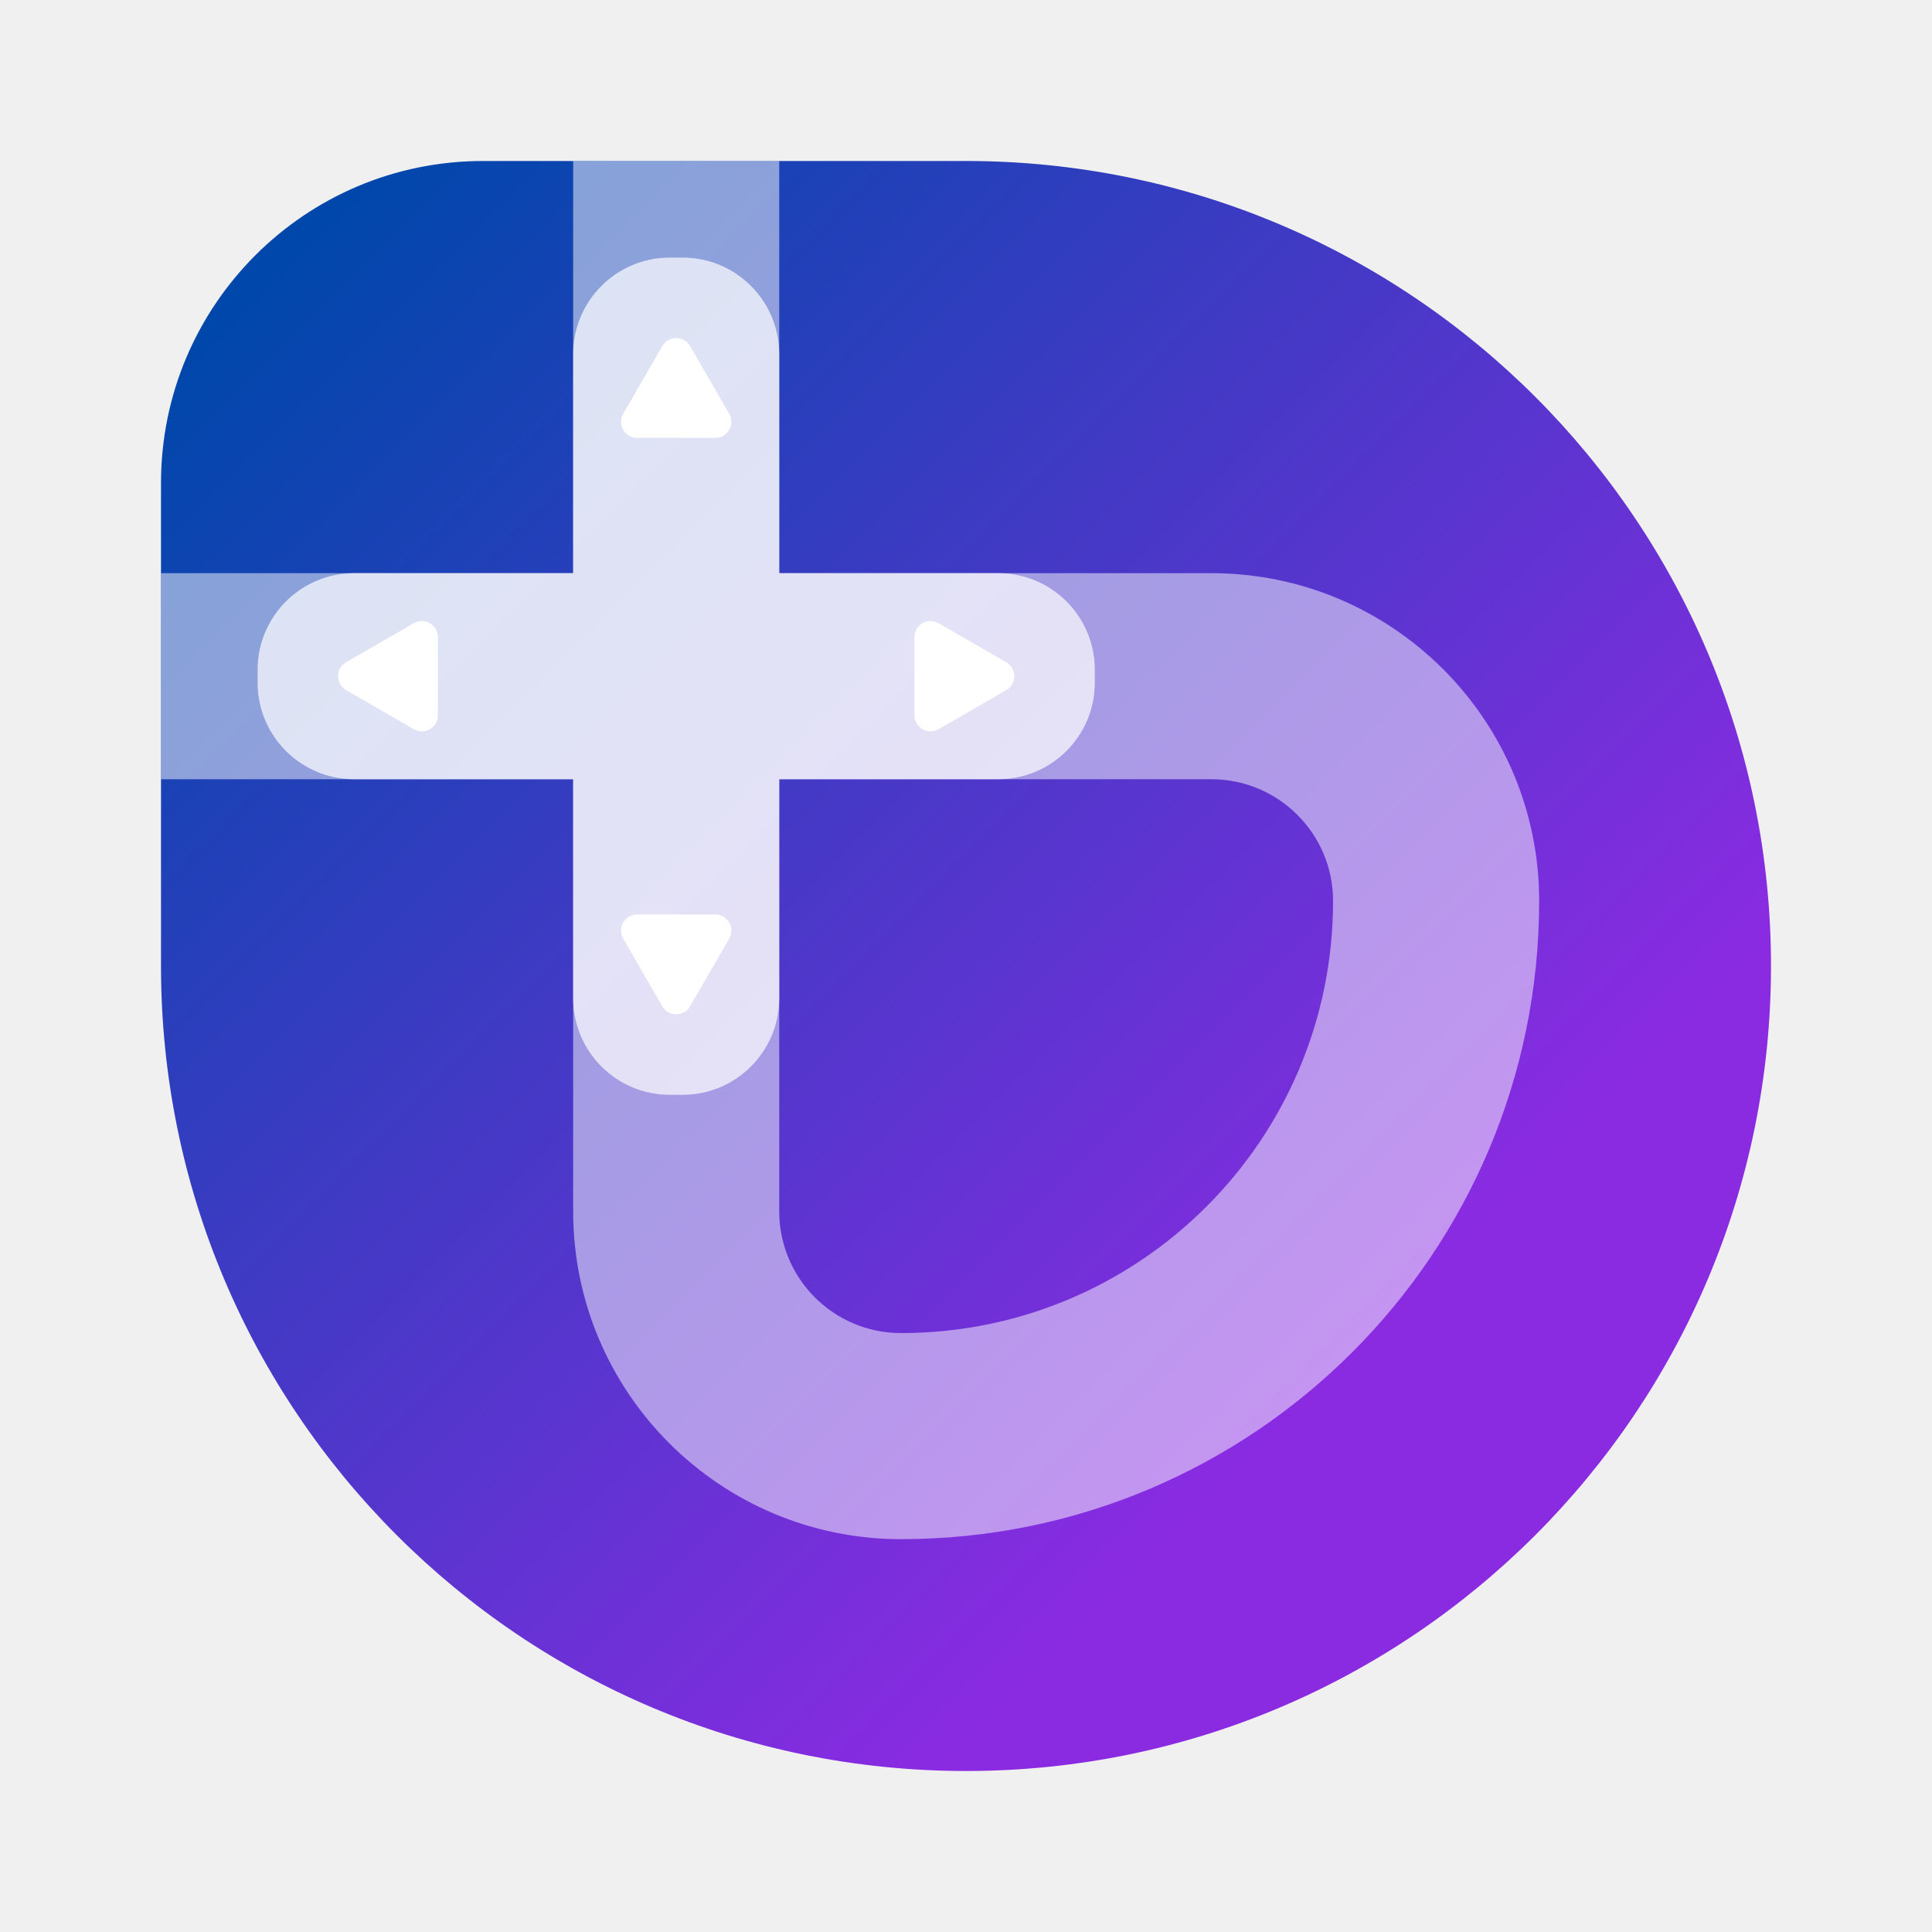
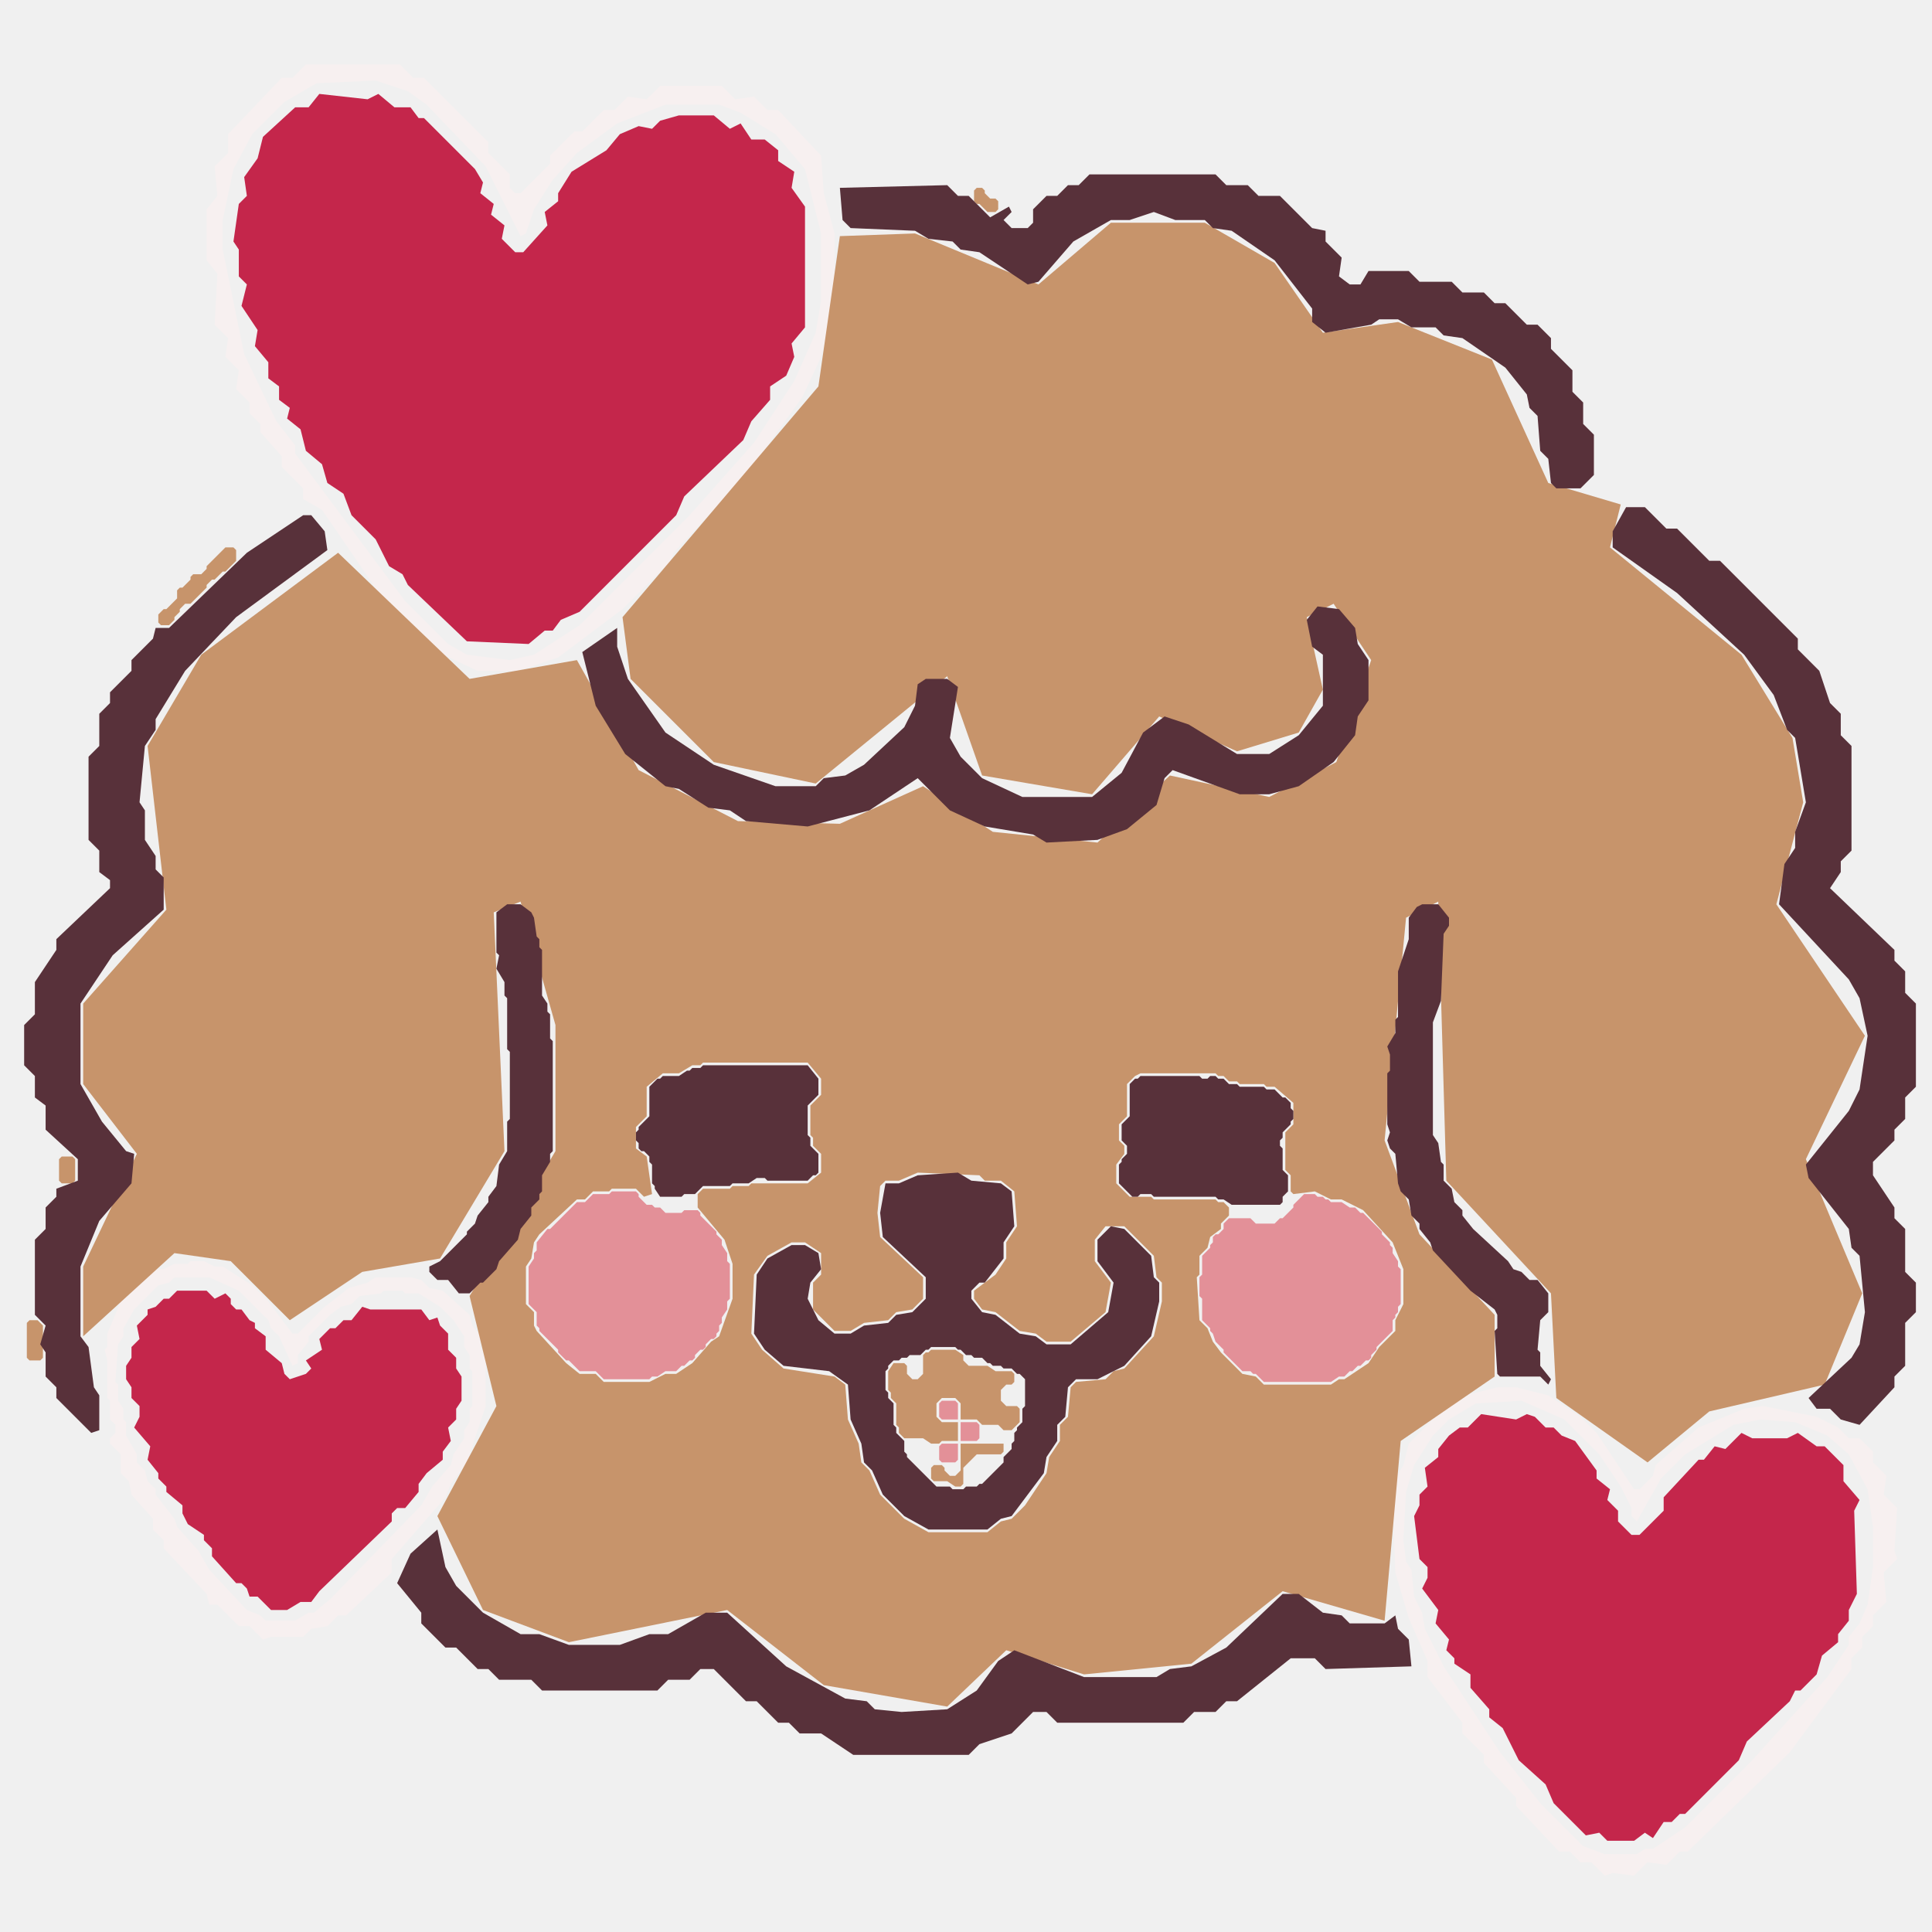
- <svg xmlns="http://www.w3.org/2000/svg" width="600" height="600" viewBox="0 0 600 600" fill="none" version="1.1" id="svg8">
-   <path d="M 50,150 C 50,94.772 94.772,50 150,50 h 150 c 138.071,0 250,111.929 250,250 v 0 c 0,138.071 -111.929,250 -250,250 v 0 C 161.929,550 50,438.071 50,300 Z" fill="url(#paint0_linear_1016_105)" id="path1" style="fill:url(#paint0_linear_1016_105)" />
-   <path fill-rule="evenodd" clip-rule="evenodd" d="m 178,50 h 64 V 178 H 376.185 C 432.416,178 478,223.584 478,279.815 478,389.269 389.27,478 279.815,478 223.584,478 178,432.416 178,376.185 V 242 H 50 v -64 h 128 z m 64,192 V 376.185 C 242,397.07 258.93,414 279.815,414 353.923,414 414,353.923 414,279.815 414,258.93 397.07,242 376.185,242 Z" fill="#ffffff" fill-opacity="0.5" id="path2" />
-   <path d="M 242,110 C 242,93.431 228.569,80 212,80 h -4 c -16.569,0 -30,13.431 -30,30 v 68 h -68 c -16.569,0 -30,13.431 -30,30 v 4 c 0,16.569 13.431,30 30,30 h 68 v 68 c 0,16.569 13.431,30 30,30 h 4 c 16.569,0 30,-13.431 30,-30 v -68 h 68 c 16.569,0 30,-13.431 30,-30 v -4 c 0,-16.569 -13.431,-30 -30,-30 h -68 z" fill="#ffffff" fill-opacity="0.7" id="path3" />
-   <path d="m 312.5,205.67 c 3.333,1.924 3.333,6.736 0,8.66 l -21,12.124 c -3.333,1.925 -7.5,-0.481 -7.5,-4.33 v -24.248 c 0,-3.849 4.167,-6.255 7.5,-4.33 z" fill="#ffffff" id="path4" />
-   <path d="m 214.33,312.5 c -1.924,3.333 -6.736,3.333 -8.66,0 l -12.124,-21 c -1.925,-3.333 0.481,-7.5 4.33,-7.5 h 24.248 c 3.849,0 6.255,4.167 4.33,7.5 z" fill="#ffffff" id="path5" />
-   <path d="m 205.67,107.5 c 1.924,-3.333 6.736,-3.333 8.66,0 l 12.124,21 c 1.925,3.333 -0.481,7.5 -4.33,7.5 h -24.248 c -3.849,0 -6.255,-4.167 -4.33,-7.5 z" fill="#ffffff" id="path6" />
-   <path d="m 107.5,214.33 c -3.333,-1.924 -3.333,-6.736 0,-8.66 l 21,-12.124 c 3.333,-1.925 7.5,0.481 7.5,4.33 v 24.248 c 0,3.849 -4.167,6.255 -7.5,4.33 z" fill="#ffffff" id="path7" />
-   <defs id="defs8">
-     <linearGradient id="paint0_linear_1016_105" x1="50" y1="50" x2="550" y2="550" gradientUnits="userSpaceOnUse">
-       <stop offset="0.068" stop-color="#0047AB" id="stop7" />
-       <stop offset="0.741" stop-color="#8A2BE2" id="stop8" />
-     </linearGradient>
-   </defs>
+ <svg xmlns="http://www.w3.org/2000/svg" width="600" height="600" viewBox="0 0 180 180">
+   <path d="M 135.5 130.25 L 131.25 134.5 L 130.75 136.5 L 130 137.75 L 129.75 139.75 L 130 146.5 L 131.25 150.75 L 133 154.75 L 133 156.25 L 136.25 160.5 L 136.25 161.5 L 138.25 163.5 L 138.25 164.25 L 141.25 167.5 L 141.25 168.25 L 145.25 172.5 L 146.25 172.5 L 147.25 173.5 L 148.25 173.5 L 149.5 174.75 L 150.25 174.5 L 152.25 174.75 L 153.5 173.5 L 155.25 173.75 L 156.5 172.5 L 157.25 172.5 L 166.75 163.25 L 172.5 155.5 L 172.5 154.5 L 173.5 153.5 L 173.5 152.5 L 174.5 151.5 L 174.5 150.5 L 175.75 149.25 L 175.5 146.5 L 176.75 145.25 L 176.5 144.5 L 176.75 140.5 L 175.5 139.25 L 175.75 137.5 L 174.5 136.25 L 174.5 135.25 L 173.25 134 L 172.25 134 L 171.25 133 L 169.25 132 L 164.25 131 L 162.5 131.25 L 158.25 133 L 154.25 136.5 L 154 137.5 L 152.75 138.75 L 152.25 138.75 L 148.75 133.5 L 147.25 132 L 144.25 130 L 141.25 129.25 L 139.5 129.25 Z M 137.5 130.75 L 141.75 130.5 L 145.75 132.25 L 149 135.5 L 151 138.5 L 152 140.5 L 152 141.25 L 152.5 141.75 L 154.75 137.75 L 157 135.5 L 161.5 132.75 L 164 132.25 L 167.25 132.5 L 170.25 133.75 L 172.25 135.5 L 174 138.75 L 174.5 142.25 L 174.5 146 L 174 149.5 L 173.25 151.25 L 172.25 152.5 L 172.25 153.25 L 170.25 156.25 L 163.25 164 L 157 170.25 L 154 172.25 L 153.25 172.25 L 152.5 172.75 L 149.5 172.75 L 147.5 172 L 143.5 168 L 139.75 163.25 L 134.5 155.25 L 132.75 151.75 L 132.5 150.25 L 131.75 148.75 L 131.5 146.25 L 131 145.5 L 130.75 143.5 L 131 139 L 131.75 136.5 L 133.5 133.75 L 135 132.25 Z M 14.5 118.25 L 11.25 121.25 L 10 124.25 L 10 125.5 L 9.75 125.75 L 10 126.75 L 10 130.25 L 10.25 130.5 L 10.25 132.25 L 10.75 132.75 L 10.75 133.5 L 10.25 134 L 10.25 134.5 L 11.25 135.5 L 11.25 137.25 L 12 138 L 12.25 139.25 L 14.25 141.5 L 14.25 142.5 L 15.25 143.5 L 15.25 144.25 L 19.25 148.5 L 19.5 149.5 L 20.25 149.5 L 22.25 151.5 L 23.25 151.5 L 24.5 152.75 L 25.25 152.5 L 28.25 152.5 L 29 151.75 L 30.5 151.5 L 31.5 150.5 L 32.25 150.5 L 36.5 146.5 L 36.5 145.25 L 41.5 139.5 L 42 138.25 L 43.5 136.25 L 45.25 131 L 45.25 126.25 L 44.75 125.5 L 44.75 124.5 L 44 123.5 L 43.75 122.5 L 41.25 120.25 L 40 120 L 39.25 119.25 L 38.25 119 L 35 119 L 34.25 119.5 L 32.5 120 L 30.25 121.75 L 27.75 124.25 L 27.25 124.25 L 25 121.25 L 23.5 119.75 L 20.75 118 L 20 118 L 19 117.5 L 17.75 117.5 L 17.5 117.75 L 16.25 117.75 L 15.25 118.25 Z M 16.25 119 L 19.5 119 L 22.25 120.25 L 25 123 L 25.25 123.75 L 26 124.5 L 27.25 127.25 L 27.75 127 L 27.75 126.25 L 28.75 125 L 28.75 124.5 L 30.75 122.5 L 31.75 121.75 L 32.75 121.5 L 33.5 120.75 L 35.5 120.5 L 35.75 120.25 L 37.5 120.25 L 37.75 120.5 L 39 120.5 L 41 121.75 L 42.25 123 L 43.25 124.5 L 43.25 125.5 L 43.75 126.25 L 43.75 127.5 L 44 127.75 L 44 131 L 43.75 131.25 L 43.75 132.5 L 43.25 133.25 L 43.25 134 L 42.25 135.5 L 42 136.5 L 40.25 138.5 L 39.25 140.25 L 30.75 149 L 29.25 150.25 L 28.75 150.25 L 27.5 151 L 24.75 151 L 24.25 150.5 L 23 150 L 19.5 146.25 L 18.5 144.5 L 16.5 142.25 L 16.25 141.5 L 14.5 139.25 L 14.5 138.75 L 13.75 138 L 13.5 137 L 12.75 136.25 L 12.75 135.5 L 11.75 133.75 L 11.75 132.5 L 11.5 132.25 L 11.5 131.25 L 11 130.5 L 11 129 L 10.75 128.75 L 11 125.25 L 11.5 124.5 L 11.5 123.75 L 12.5 122 L 14.75 119.75 L 15.75 119.5 Z M 28.5 6 L 27.25 7.25 L 26.25 7.25 L 21.25 12.5 L 21.25 14.25 L 20 15.5 L 20.25 18.25 L 19.25 19.5 L 19.25 24.25 L 20.25 25.5 L 20 30.25 L 21.25 31.5 L 21 33.25 L 22.25 34.5 L 22 36.25 L 23.25 37.5 L 23.25 38.5 L 24.25 39.5 L 24.25 40.25 L 26.25 42.5 L 26.25 43.5 L 28.25 45.5 L 28.25 46.5 L 30 47.5 L 36 56.25 L 40.25 60.5 L 44.5 62.5 L 48.25 62.5 L 52 61.25 L 58 56.75 L 62.5 52.25 L 62.75 51.5 L 69.5 44.25 L 74.75 37 L 76.5 33.25 L 77.75 28.75 L 77.75 21.75 L 76.75 18 L 76.5 14.5 L 72.5 10.25 L 71.5 10.25 L 70.25 9 L 68.5 9.25 L 67.25 8 L 61.5 8 L 60.25 9.25 L 58.5 9 L 57.25 10.25 L 56.25 10.25 L 54.25 12.25 L 53.5 12.25 L 51.25 14.5 L 51.25 15.25 L 48.5 18 L 48 18 L 47.5 17.5 L 47.5 16.25 L 45.5 14.25 L 45.5 13.25 L 39.5 7.25 L 38.5 7.25 L 37.25 6 Z M 29.5 7.75 L 35 7.5 L 38 8.5 L 39.75 9.75 L 45.25 15.5 L 48.5 22 L 49 21.75 L 49.75 19.5 L 51.5 16.75 L 53.75 14.25 L 57.5 11.5 L 62 9.75 L 67 9.75 L 69 10.5 L 72.25 12.5 L 75 15.75 L 76.5 21.75 L 76.5 28 L 76 31 L 74 35.5 L 70.25 41.25 L 64.25 48 L 54 58.25 L 49.75 61 L 47.5 61.5 L 43.5 61 L 41.75 60 L 37.75 56 L 27.5 42.25 L 27.5 41.5 L 25.75 39.25 L 22.75 33 L 20.75 23.25 L 20.75 20.5 L 21.75 15.75 L 23.5 12.5 L 26.5 9.5 Z" fill="#f7f0f0" fill-rule="evenodd" />
+   <path d="M 83.25 127 L 82.75 127.75 L 82.75 129.5 L 83 129.75 L 83 130.25 L 83.5 130.75 L 83.5 132.75 L 83.75 133 L 83.75 133.5 L 84.25 134 L 86 134 L 86.75 134.5 L 87.5 134.5 L 87.75 134.25 L 89.25 134.25 L 89.5 134.5 L 89.5 137 L 89 137.5 L 88.5 137.5 L 88 137 L 88 136.75 L 87.75 136.5 L 87 136.5 L 86.75 136.75 L 86.75 137.75 L 87 138 L 88.25 138 L 89 138.5 L 89.5 138.5 L 89.75 138.25 L 89.75 136.75 L 91 135.5 L 93.25 135.5 L 93.5 135.25 L 93.5 134.5 L 89.5 134.5 L 89.25 134.25 L 89.25 132.5 L 89.5 132.25 L 91 132.25 L 91.5 132.75 L 93 132.75 L 93.5 133.25 L 94.25 133.25 L 95 132.5 L 95 131.25 L 94.75 131 L 93.75 131 L 93.25 130.5 L 93.25 129.5 L 93.75 129 L 94.25 129 L 94.5 128.75 L 94.5 128 L 94.25 127.75 L 92.75 127.75 L 92 127.25 L 90.25 127.25 L 89.75 126.75 L 89.75 126.25 L 89 125.75 L 86.75 125.75 L 86.5 126 L 86.25 126 L 86 126.25 L 86 128 L 85.5 128.5 L 85 128.5 L 84.5 128 L 84.5 127.25 L 84.25 127 Z M 87.25 130.75 L 87.75 130.25 L 89 130.25 L 89.5 130.75 L 89.5 132.25 L 89.25 132.5 L 87.75 132.5 L 87.25 132 Z M 2.75 123 L 2.5 123.25 L 2.5 126.5 L 2.75 126.75 L 3.75 126.75 L 4 126.5 L 4 123.5 L 3.5 123 Z M 5.75 107.75 L 5.5 108 L 5.5 110 L 5.75 110.25 L 6.75 110.25 L 7 110 L 7 108 L 6.75 107.75 Z M 21.75 51 L 21 51 L 19.25 52.75 L 19.25 53 L 18.75 53.5 L 18 53.5 L 17.75 53.75 L 17.75 54 L 17 54.75 L 16.75 54.75 L 16.5 55 L 16.5 55.75 L 15.5 56.75 L 15.25 56.75 L 14.75 57.25 L 14.75 58 L 15 58.25 L 15.75 58.25 L 16.25 57.75 L 16.25 57.5 L 16.75 57 L 16.75 56.75 L 17.25 56.25 L 17.75 56.25 L 19.25 54.75 L 19.25 54.5 L 19.75 54 L 20 54 L 20.75 53.25 L 21 53.25 L 22 52.25 L 22 51.25 Z M 139 33.5 L 130.25 30 L 123.25 31 L 118.75 24.5 L 112.25 20.75 L 103.5 20.75 L 96.75 26.5 L 85.25 21.75 L 78.25 22 L 76.25 36 L 58 57.5 L 58.75 63.25 L 66.5 71 L 76 73 L 88.25 63 L 91.5 72.25 L 101.75 74 L 108 66.75 L 115.25 70 L 121 68.25 L 123.25 64.25 L 121.75 57.5 L 124.25 56.25 L 127.75 61.5 L 124.5 71 L 118.25 74.25 L 109 72.25 L 102.25 78.5 L 92.5 77.5 L 86 73.25 L 78.25 76.75 L 68.75 76.5 L 59.5 71.75 L 53.75 61.5 L 43.75 63.25 L 31.5 51.5 L 18.75 61 L 13.75 69.5 L 15.5 84.75 L 7.75 93.5 L 7.75 101 L 12.75 107.5 L 7.75 118 L 7.75 124.5 L 16.25 116.75 L 21.5 117.5 L 27 123 L 33.75 118.5 L 41 117.25 L 47 107.25 L 46 85 L 48.5 84 L 51.75 95.5 L 51.75 107.25 L 43.75 120.75 L 46.25 131 L 40.75 141.25 L 45 150 L 53 153 L 67.75 150 L 76.75 157 L 88.25 159 L 93.75 153.75 L 101 156 L 111 155 L 119.5 148.25 L 129 151 L 130.5 134.25 L 139.25 128.25 L 139.25 122.5 L 132.25 115 L 129 106.25 L 131 85.5 L 134 84 L 134.75 110 L 144.5 120.5 L 145 130.25 L 153.5 136.25 L 159.25 131.5 L 170 129 L 173.5 120.5 L 168.25 108 L 173.75 96.5 L 165.5 84.25 L 168 74.75 L 167 68.75 L 162.25 61 L 150 51 L 151 47 L 144.25 45 Z M 85.5 109.25 L 91.25 109.5 L 91.75 110 L 93.25 110 L 94.5 111 L 94.75 114.25 L 93.75 115.75 L 93.75 117.25 L 92.75 118.75 L 90.75 120.25 L 90.75 121 L 91.5 122 L 92.75 122.25 L 95 124 L 96.5 124.25 L 97.5 125 L 99.75 125 L 103 122.25 L 103.5 119.5 L 102 117.5 L 102 115.5 L 103 114.25 L 104.75 114.25 L 107.5 117 L 107.75 119 L 108.25 119.5 L 108.25 121.25 L 107.5 124.5 L 104.75 127.5 L 103.75 127.75 L 103 128.5 L 100.25 128.75 L 99.75 129.25 L 99.5 132 L 98.75 132.75 L 98.75 134.25 L 97.75 135.75 L 97.5 137.25 L 95.5 140.25 L 94.25 141.5 L 93.25 141.75 L 92 142.75 L 86.5 142.75 L 84.25 141.5 L 82 139.25 L 81 137 L 80.25 136.25 L 80 134.5 L 79 132.25 L 78.75 129 L 77.75 128.25 L 73 127.5 L 71 125.75 L 70 124.25 L 70.25 118.75 L 71.5 117 L 73.75 115.75 L 75 115.75 L 76.5 116.75 L 76.5 118.75 L 75.75 119.5 L 75.75 122 L 77.75 124 L 79.25 124 L 80.5 123.25 L 82.75 123 L 83.5 122.25 L 85 122 L 86 121 L 86 119 L 82 115.25 L 81.75 113 L 82 110.5 L 82.5 110 L 83.75 110 Z M 105.75 100.25 L 106.25 100 L 113.25 100 L 113.5 100.25 L 114 100.25 L 114.5 100.75 L 115.25 100.75 L 115.5 101 L 117.75 101 L 118 101.25 L 118.75 101.25 L 120.5 102.75 L 120.5 104.75 L 119.75 105.5 L 119.75 109 L 120.25 109.5 L 120.25 111 L 120.5 111.25 L 122.5 111 L 124 111.75 L 125 111.75 L 127 112.75 L 129.75 115.75 L 130.75 118.25 L 130.75 121.5 L 130 123 L 130 124 L 128.5 125.5 L 127.5 127 L 125.25 128.5 L 124.75 128.5 L 124 129 L 117.75 129 L 117 128.25 L 115.75 128 L 113.75 126 L 113 125 L 112.5 123.75 L 111.75 123 L 111.5 119 L 111.75 118.75 L 111.75 117 L 112.5 116.25 L 112.75 115.25 L 113.75 114.5 L 113.75 114 L 114.5 113.25 L 114.5 112.5 L 114 112 L 113.5 112 L 113.25 111.75 L 107.5 111.75 L 107.25 111.5 L 105.25 111.5 L 104 110.25 L 104 108.5 L 104.75 107.5 L 104.75 106.75 L 104.25 106.25 L 104.25 104.75 L 105 104 L 105 101 Z M 75.25 99 L 76.5 100.5 L 76.5 102 L 75.5 103 L 75.5 105.75 L 75.75 106 L 75.75 106.75 L 76.5 107.5 L 76.5 109.25 L 75.25 110.25 L 70 110.25 L 69.75 110.5 L 68.25 110.5 L 68 110.75 L 65.5 110.75 L 65 111.25 L 65 112.5 L 67.5 115.5 L 68.25 117.75 L 68.25 121 L 67 124.5 L 66.25 125 L 64.5 127 L 63 128 L 62 128 L 60.5 128.75 L 56.25 128.75 L 55.5 128 L 54 128 L 52.75 127 L 50 124 L 49.75 123.5 L 49.75 122.25 L 49 121.5 L 49 118 L 49.5 117.25 L 49.75 115.75 L 50.25 115 L 53.75 111.75 L 54.5 111.75 L 55.25 111 L 56.75 111 L 57 110.75 L 59.25 110.75 L 60 111.5 L 60.75 111.25 L 60.25 107.75 L 59.25 107 L 59.25 105 L 60.25 104 L 60.25 101.25 L 61.75 100 L 63.25 100 L 64.5 99.25 L 65.25 99.25 L 65.5 99 Z M 91 17.5 L 90.75 17.75 L 90.75 18.75 L 91 19 L 91.25 19 L 92 19.75 L 92.75 19.75 L 93 19.5 L 93 18.75 L 92.75 18.5 L 92.25 18.5 L 91.75 18 L 91.75 17.75 L 91.5 17.5 Z" fill="#c7946b" fill-rule="evenodd" />
+   <path d="M 87.75 130.5 L 87.5 130.75 L 87.5 132 L 87.75 132.25 L 89.25 132.25 L 89.5 132.5 L 89.5 134.25 L 89.25 134.5 L 87.75 134.5 L 87.5 134.75 L 87.5 136 L 87.75 136.25 L 89 136.25 L 89.25 136 L 89.25 134.5 L 89.5 134.25 L 91 134.25 L 91.25 134 L 91.25 132.75 L 91 132.5 L 89.5 132.5 L 89.25 132.25 L 89.25 130.75 L 89 130.5 Z M 126.25 112.5 L 125.75 112.5 L 125 112 L 124 112 L 123.75 111.75 L 123.5 111.75 L 123.25 111.5 L 122.75 111.5 L 122.5 111.25 L 121.5 111.25 L 120.5 112.25 L 120.5 112.5 L 119.5 113.5 L 119.25 113.5 L 118.75 114 L 117 114 L 116.5 113.5 L 114.5 113.5 L 114 114 L 114 114.5 L 113.5 115 L 113.25 115 L 113 115.25 L 113 115.75 L 112.75 116 L 112.75 116.25 L 112 117 L 112 118.75 L 111.75 119 L 111.75 120.75 L 112 121 L 112 123 L 112.75 123.75 L 112.75 124 L 113 124.25 L 113.25 125 L 114 125.75 L 114 126 L 115.75 127.75 L 116.5 127.75 L 116.75 128 L 117 128 L 117.75 128.75 L 124 128.75 L 124.75 128.25 L 125.25 128.25 L 125.75 127.75 L 126 127.75 L 126.5 127.25 L 126.75 127.25 L 127.25 126.75 L 127.5 126.75 L 127.75 126.5 L 127.75 126.25 L 128.25 125.75 L 128.25 125.5 L 129.75 124 L 129.75 123 L 130 122.75 L 130 122.5 L 130.25 122.25 L 130.25 121.75 L 130.5 121.5 L 130.5 118.25 L 130.25 118 L 130.25 117.5 L 129.75 116.75 L 129.75 116.25 L 129.5 116 L 129.5 115.75 L 128.75 115 L 128.75 114.75 L 127 113 L 126.75 113 Z M 55.25 111.25 L 54.5 112 L 53.75 112 L 51.25 114.5 L 51 114.5 L 50 115.75 L 50 116.5 L 49.75 116.75 L 49.75 117.25 L 49.25 118 L 49.25 121.5 L 50 122.25 L 50 123.5 L 50.25 123.75 L 50.25 124 L 52 125.75 L 52 126 L 52.75 126.75 L 53 126.75 L 54 127.75 L 55.5 127.75 L 56.25 128.5 L 60.5 128.5 L 60.75 128.25 L 61.25 128.25 L 62 127.75 L 63 127.75 L 63.5 127.25 L 63.75 127.25 L 64.25 126.75 L 64.5 126.75 L 64.75 126.5 L 64.75 126.25 L 65.25 125.75 L 65.5 125.75 L 65.75 125.5 L 65.75 125.25 L 66.25 124.75 L 66.5 124.75 L 66.75 124.5 L 66.75 124.25 L 67 124 L 67 123.5 L 67.25 123.25 L 67.25 122.75 L 67.75 122 L 67.75 121.25 L 68 121 L 68 117.75 L 67.75 117.5 L 67.75 116.75 L 67.25 116 L 67.25 115.5 L 66.75 115 L 66.75 114.75 L 65.25 113.25 L 65.25 113 L 65 112.75 L 63.75 112.75 L 63.5 113 L 62 113 L 61.5 112.5 L 61 112.5 L 60.75 112.25 L 60.25 112.25 L 59.5 111.5 L 59.5 111.25 L 59.25 111 L 57 111 L 56.75 111.25 Z" fill="#e39098" fill-rule="evenodd" />
+   <path d="M 138 131.75 L 136.75 133 L 136 133 L 135 133.75 L 134 135 L 134 135.75 L 132.75 136.75 L 133 138.5 L 132.25 139.25 L 132.25 140.25 L 131.75 141.25 L 132.25 145.25 L 133 146 L 133 147 L 132.5 148 L 134 150 L 133.75 151.25 L 135 152.75 L 134.75 153.75 L 135.5 154.5 L 135.5 155 L 137 156 L 137 157.25 L 138.75 159.25 L 138.75 160 L 140 161 L 141.5 164 L 144 166.25 L 144.75 168 L 147.75 171 L 149 170.75 L 149.75 171.5 L 152.25 171.5 L 153.25 170.75 L 154 171.25 L 155 169.75 L 155.75 169.75 L 156.5 169 L 157 169 L 162 164 L 162.75 162.25 L 166.75 158.5 L 167.25 157.5 L 167.75 157.5 L 169.25 156 L 169.75 154.25 L 171.25 153 L 171.25 152.25 L 172.25 151 L 172.25 150 L 173 148.5 L 172.75 140.75 L 173.25 139.75 L 171.75 138 L 171.75 136.5 L 170 134.75 L 169.25 134.75 L 167.5 133.5 L 166.5 134 L 163.25 134 L 162.25 133.5 L 160.75 135 L 159.75 134.75 L 158.75 136 L 158.25 136 L 155 139.5 L 155 140.75 L 152.75 143 L 152 143 L 150.75 141.75 L 150.75 140.75 L 149.75 139.75 L 150 138.75 L 148.75 137.75 L 148.75 137 L 146.75 134.25 L 145.5 133.75 L 144.75 133 L 144 133 L 143 132 L 142.25 131.75 L 141.25 132.25 Z M 16.5 120.25 L 15.75 121 L 15.25 121 L 14.5 121.75 L 13.75 122 L 13.75 122.5 L 12.75 123.5 L 13 124.75 L 12.25 125.5 L 12.25 126.5 L 11.75 127.25 L 11.75 128.5 L 12.25 129.25 L 12.25 130.25 L 13 131 L 13 132 L 12.5 133 L 14 134.75 L 13.75 136 L 14.75 137.25 L 14.75 137.75 L 15.5 138.5 L 15.5 139 L 17 140.25 L 17 141 L 17.5 142 L 19 143 L 19 143.5 L 19.75 144.25 L 19.75 145 L 22 147.5 L 22.5 147.5 L 23 148 L 23.25 148.75 L 24 148.75 L 25.25 150 L 26.75 150 L 28 149.25 L 29 149.25 L 29.75 148.25 L 36.5 141.75 L 36.5 141 L 37 140.5 L 37.75 140.5 L 39 139 L 39 138.25 L 39.75 137.25 L 41.25 136 L 41.25 135.25 L 42 134.25 L 41.75 133 L 42.5 132.25 L 42.5 131.25 L 43 130.5 L 43 128.25 L 42.5 127.5 L 42.5 126.5 L 41.75 125.75 L 41.75 124.25 L 41 123.5 L 40.75 122.75 L 40 123 L 39.25 122 L 34.5 122 L 33.75 121.75 L 32.75 123 L 32 123 L 31.25 123.75 L 30.75 123.75 L 29.75 124.75 L 30 125.75 L 28.5 126.75 L 29 127.5 L 28.5 128 L 27 128.5 L 26.5 128 L 26.25 127 L 24.75 125.75 L 24.75 124.5 L 23.75 123.75 L 23.75 123.25 L 23.25 123 L 22.5 122 L 22 122 L 21.5 121.5 L 21.5 121 L 21 120.5 L 20 121 L 19.25 120.25 Z M 29.75 8.75 L 28.75 10 L 27.5 10 L 24.5 12.75 L 24 14.75 L 22.75 16.5 L 23 18.25 L 22.25 19 L 21.75 22.5 L 22.25 23.25 L 22.25 25.75 L 23 26.5 L 22.5 28.5 L 24 30.75 L 23.75 32.25 L 25 33.75 L 25 35.25 L 26 36 L 26 37.25 L 27 38 L 26.75 39 L 28 40 L 28.5 42 L 30 43.25 L 30.5 45 L 32 46 L 32.75 48 L 35 50.25 L 36.25 52.75 L 37.5 53.5 L 38 54.5 L 43.5 59.75 L 49.25 60 L 50.75 58.75 L 51.5 58.75 L 52.25 57.75 L 54 57 L 63 48 L 63.75 46.25 L 69.25 41 L 70 39.25 L 71.75 37.25 L 71.75 36 L 73.25 35 L 74 33.25 L 73.75 32 L 75 30.5 L 75 19.25 L 73.75 17.5 L 74 16 L 72.5 15 L 72.5 14 L 71.25 13 L 70 13 L 69 11.5 L 68 12 L 66.5 10.75 L 63.25 10.75 L 61.5 11.25 L 60.75 12 L 59.5 11.75 L 57.75 12.5 L 56.5 14 L 53.25 16 L 52 18 L 52 18.75 L 50.75 19.75 L 51 21 L 48.75 23.5 L 48 23.5 L 46.75 22.25 L 47 21 L 45.75 20 L 46 19 L 44.75 18 L 45 17 L 44.25 15.75 L 39.5 11 L 39 11 L 38.25 10 L 36.75 10 L 35.25 8.75 L 34.25 9.25 Z" fill="#c4264b" fill-rule="evenodd" />
+   <path d="M 37 147.5 L 39.25 150.25 L 39.25 151.25 L 41.5 153.5 L 42.5 153.5 L 44.5 155.5 L 45.5 155.5 L 46.5 156.5 L 49.5 156.5 L 50.5 157.5 L 61.25 157.5 L 62.25 156.5 L 64.25 156.5 L 65.25 155.5 L 66.5 155.5 L 69.5 158.5 L 70.5 158.5 L 72.5 160.5 L 73.5 160.5 L 74.5 161.5 L 76.5 161.5 L 79.5 163.5 L 90.25 163.5 L 91.25 162.5 L 94.25 161.5 L 96.25 159.5 L 97.5 159.5 L 98.5 160.5 L 110.25 160.5 L 111.25 159.5 L 113.25 159.5 L 114.25 158.5 L 115.25 158.5 L 120.25 154.5 L 122.5 154.5 L 123.5 155.5 L 131.5 155.25 L 131.25 152.75 L 130.25 151.75 L 130 150.5 L 129 151.25 L 125.75 151.25 L 125 150.5 L 123.25 150.25 L 121 148.5 L 119.5 148.5 L 114.25 153.5 L 111 155.25 L 109 155.5 L 107.75 156.25 L 101 156.25 L 94.5 153.75 L 93 154.75 L 91 157.5 L 88.25 159.25 L 84 159.5 L 81.5 159.25 L 80.75 158.5 L 78.75 158.25 L 73.25 155.25 L 67.75 150.25 L 65.75 150.25 L 62.25 152.25 L 60.5 152.25 L 57.75 153.25 L 53 153.25 L 50.25 152.25 L 48.5 152.25 L 45 150.25 L 42.5 147.75 L 41.5 146 L 40.75 142.5 L 38.25 144.75 Z M 85.5 109.5 L 83.75 110.25 L 82.5 110.25 L 82 113 L 82.25 115.25 L 86.25 119 L 86.25 121 L 85 122.25 L 83.5 122.5 L 82.75 123.25 L 80.5 123.5 L 79.25 124.25 L 77.75 124.25 L 76.25 123 L 75.25 121 L 75.5 119.5 L 76.5 118.25 L 76.25 116.75 L 75 116 L 73.75 116 L 71.5 117.25 L 70.5 118.75 L 70.25 124.25 L 71.25 125.75 L 73 127.25 L 77.25 127.75 L 79 129 L 79.25 132.25 L 80.25 134.5 L 80.5 136.25 L 81.25 137 L 82.25 139.25 L 84.25 141.25 L 86.5 142.5 L 92 142.5 L 93.25 141.5 L 94.25 141.25 L 97.25 137.25 L 97.5 135.75 L 98.5 134.25 L 98.5 132.75 L 99.25 132 L 99.5 129.25 L 100.25 128.5 L 102.25 128.5 L 104.75 127.25 L 107.25 124.5 L 108 121.25 L 108 119.5 L 107.5 119 L 107.25 117 L 104.75 114.5 L 103.5 114.25 L 102.25 115.5 L 102.25 117.5 L 103.75 119.5 L 103.25 122.25 L 99.75 125.25 L 97.5 125.25 L 96.5 124.5 L 95 124.25 L 92.75 122.5 L 91.5 122.25 L 90.5 121 L 90.5 120.25 L 91.25 119.5 L 91.75 119.5 L 93.5 117.25 L 93.5 115.75 L 94.5 114.25 L 94.25 111 L 93.25 110.25 L 90.5 110 L 89.25 109.25 Z M 83.25 126.75 L 83.75 126.75 L 84 126.5 L 84.5 126.5 L 84.75 126.25 L 85.75 126.25 L 86.25 125.75 L 86.5 125.75 L 86.75 125.5 L 89 125.5 L 89.25 125.75 L 89.5 125.75 L 90 126.25 L 90.5 126.25 L 90.75 126.5 L 91.5 126.5 L 92 127 L 92.25 127 L 92.5 127.25 L 93.25 127.25 L 93.5 127.5 L 94.25 127.5 L 94.75 128 L 95 128 L 95.5 128.5 L 95.5 131 L 95.25 131.25 L 95.25 132.5 L 94.75 133 L 94.75 133.25 L 94.5 133.5 L 94.5 134.25 L 94.25 134.5 L 94.25 135 L 93.5 135.75 L 93.5 136.25 L 91.5 138.25 L 91.25 138.25 L 91 138.5 L 90 138.5 L 89.75 138.75 L 88.75 138.75 L 88.5 138.5 L 87.25 138.5 L 84.5 135.75 L 84.5 135.5 L 84.25 135.25 L 84.25 134.25 L 83.5 133.5 L 83.5 133 L 83.25 132.75 L 83.25 130.75 L 82.75 130.25 L 82.75 129.75 L 82.5 129.5 L 82.5 127.75 L 82.75 127.5 L 82.75 127.25 Z M 105.25 101 L 105.25 104 L 104.5 104.75 L 104.5 106.25 L 105 106.75 L 105 107.5 L 104.5 108 L 104.5 108.25 L 104.25 108.5 L 104.25 110.25 L 105.5 111.5 L 106 111.5 L 106.25 111.25 L 107.25 111.25 L 107.5 111.5 L 113.25 111.5 L 113.5 111.75 L 114 111.75 L 114.75 112.25 L 119.25 112.25 L 119.5 112 L 119.5 111.5 L 120 111 L 120 109.5 L 119.5 109 L 119.5 107 L 119.25 106.75 L 119.25 106.25 L 119.5 106 L 119.5 105.5 L 120.25 104.75 L 120.25 104.5 L 120.5 104.25 L 120.5 103.5 L 120.25 103.25 L 120.25 102.75 L 119.75 102.25 L 119.5 102.25 L 118.75 101.5 L 118 101.5 L 117.75 101.25 L 115.5 101.25 L 115.25 101 L 114.5 101 L 114 100.5 L 113.5 100.5 L 113.25 100.25 L 112.75 100.25 L 112.5 100.5 L 112 100.5 L 111.75 100.25 L 106.25 100.25 L 106 100.5 L 105.75 100.5 Z M 60.5 101.25 L 60.5 104 L 59.5 105 L 59.5 105.25 L 59.25 105.5 L 59.25 106.25 L 59.5 106.5 L 59.5 107 L 59.75 107.25 L 60 107.25 L 60.5 107.75 L 60.5 108.25 L 60.75 108.5 L 60.75 110.25 L 61 110.5 L 61 110.75 L 61.5 111.5 L 63.5 111.5 L 63.75 111.25 L 64.75 111.25 L 65.5 110.5 L 68 110.5 L 68.25 110.25 L 69.75 110.25 L 70.5 109.75 L 71.25 109.75 L 71.5 110 L 75.25 110 L 75.75 109.5 L 76 109.5 L 76.25 109.25 L 76.25 107.5 L 75.5 106.75 L 75.5 106 L 75.25 105.75 L 75.25 103 L 76.25 102 L 76.25 100.5 L 75.25 99.25 L 65.5 99.25 L 65.25 99.5 L 64.5 99.5 L 64.25 99.75 L 64 99.75 L 63.25 100.25 L 61.75 100.25 L 61.5 100.5 L 61.25 100.5 Z M 132.5 84.25 L 132 84.5 L 131.25 85.5 L 131.25 87.5 L 130.25 90.5 L 130.25 94.75 L 130 95 L 130 96.25 L 129.25 97.5 L 129.5 98.25 L 129.5 99.75 L 129.25 100 L 129.25 104.75 L 129.5 105.5 L 129.25 106.25 L 129.5 107 L 130 107.5 L 130.25 110.25 L 130.5 111 L 131.25 111.75 L 131.5 113.25 L 132.25 114 L 132.25 114.5 L 133.25 115.75 L 133.5 116.5 L 137 120.25 L 139.25 122 L 139.5 122.5 L 139.5 123.75 L 139.25 124 L 139.5 128 L 139.75 128.25 L 143.5 128.25 L 144.25 129 L 144.5 128.5 L 143.5 127.25 L 143.5 126 L 143.25 125.75 L 143.5 123 L 144.25 122.25 L 144.25 120.5 L 143.25 119.25 L 142.5 119.25 L 141.75 118.5 L 141 118.25 L 140.5 117.5 L 137.25 114.5 L 136.25 113.25 L 136.25 112.75 L 135.5 112 L 135.25 110.75 L 134.5 110 L 134.5 108.5 L 134.25 108.25 L 134 106.5 L 133.5 105.75 L 133.5 95.25 L 134.25 93.25 L 134.5 87 L 135 86.25 L 135 85.5 L 134 84.25 Z M 48.5 84.25 L 47.25 84.25 L 46.25 85 L 46.25 88.75 L 46.5 89 L 46.25 90.25 L 47 91.5 L 47 92.75 L 47.25 93 L 47.25 97.75 L 47.5 98 L 47.5 104.25 L 47.25 104.5 L 47.25 107.25 L 46.5 108.5 L 46.25 110.5 L 45.5 111.5 L 45.5 112 L 44.5 113.25 L 44.25 114 L 43.5 114.75 L 43.5 115 L 41 117.5 L 40 118 L 40 118.5 L 40.75 119.25 L 41.75 119.25 L 42.75 120.5 L 43.75 120.5 L 44.75 119.5 L 45 119.5 L 46.25 118.25 L 46.5 117.5 L 48.25 115.5 L 48.5 114.5 L 49.5 113.25 L 49.5 112.5 L 50.25 111.75 L 50.25 111.25 L 50.5 111 L 50.5 109.5 L 51.25 108.25 L 51.25 107.5 L 51.5 107.25 L 51.5 97 L 51.25 96.75 L 51.25 94.5 L 51 94.25 L 51 93.5 L 50.5 92.75 L 50.5 88.5 L 50.25 88.25 L 50.25 87.5 L 50 87.25 L 49.75 85.5 L 49.5 85 Z M 127.5 65.25 L 127.5 61.5 L 126.5 60 L 126.25 58.5 L 124.75 56.75 L 122.75 56.5 L 121.75 57.75 L 122.25 60.25 L 123.25 61 L 123.25 65.75 L 121 68.5 L 118.25 70.25 L 115.25 70.25 L 110.75 67.5 L 108.5 66.75 L 106.5 68.25 L 104.5 72 L 101.75 74.25 L 95.25 74.25 L 91.5 72.5 L 89.5 70.5 L 88.5 68.75 L 89.25 64 L 88.25 63.25 L 86.25 63.25 L 85.5 63.75 L 85.25 65.75 L 84.25 67.75 L 80.5 71.25 L 78.75 72.25 L 76.75 72.5 L 76 73.25 L 72.25 73.25 L 66.5 71.25 L 62 68.25 L 58.5 63.25 L 57.5 60.25 L 57.5 58.5 L 54.25 60.75 L 55.5 65.75 L 58.25 70.25 L 62 73.25 L 63.25 73.5 L 66 75.25 L 68 75.5 L 69.5 76.5 L 75.25 77 L 81 75.5 L 85.5 72.5 L 88.5 75.5 L 91.75 77 L 96.25 77.75 L 97.5 78.5 L 102.25 78.25 L 105 77.25 L 107.75 75 L 108.5 72.5 L 109.25 71.75 L 115.5 74 L 118.25 74 L 121 73.25 L 124.25 71 L 126.25 68.5 L 126.5 66.75 Z M 29 48 L 28.25 48 L 23 51.5 L 15.75 58.5 L 14.5 58.5 L 14.25 59.5 L 12.25 61.5 L 12.25 62.5 L 10.25 64.5 L 10.25 65.5 L 9.25 66.5 L 9.25 69.5 L 8.25 70.5 L 8.25 78.25 L 9.25 79.25 L 9.25 81.25 L 10.25 82 L 10.25 82.75 L 5.25 87.5 L 5.25 88.5 L 3.25 91.5 L 3.25 94.5 L 2.25 95.5 L 2.25 99.25 L 3.25 100.25 L 3.25 102.25 L 4.25 103 L 4.25 105.25 L 7.25 108 L 7.25 110 L 5.25 110.75 L 5.25 111.5 L 4.25 112.5 L 4.25 114.5 L 3.25 115.5 L 3.25 122.5 L 4.25 123.5 L 3.75 125.25 L 4.25 126 L 4.25 128.25 L 5.25 129.25 L 5.25 130.25 L 8.5 133.5 L 9.25 133.25 L 9.25 130 L 8.75 129.25 L 8.25 125.5 L 7.5 124.5 L 7.5 118 L 9.25 113.75 L 12.25 110.25 L 12.5 107.5 L 11.75 107.25 L 9.5 104.5 L 7.5 101 L 7.5 93.5 L 10.5 89 L 15.25 84.75 L 15.25 81.75 L 14.5 81 L 14.5 79.75 L 13.5 78.25 L 13.5 75.5 L 13 74.75 L 13.5 69.5 L 14.5 68 L 14.5 67 L 17.25 62.5 L 22 57.5 L 30.5 51.25 L 30.25 49.5 Z M 151.5 47.25 L 150.25 49.5 L 150.25 51 L 156.25 55.25 L 162.5 61 L 165.25 64.75 L 166.5 68 L 167.25 68.75 L 168.25 74.75 L 167.25 77.5 L 167.25 79 L 166.25 80.5 L 165.75 84.25 L 172.25 91.25 L 173.25 93 L 174 96.5 L 173.25 101.5 L 172.25 103.5 L 168.25 108.5 L 168.5 109.75 L 172.25 114.5 L 172.5 116.25 L 173.25 117 L 173.75 122.25 L 173.25 125.25 L 172.5 126.5 L 168.5 130.25 L 169.25 131.25 L 170.5 131.25 L 171.5 132.25 L 173.25 132.75 L 176.5 129.25 L 176.5 128.25 L 177.5 127.25 L 177.5 123.25 L 178.5 122.25 L 178.5 119.5 L 177.5 118.5 L 177.5 114.5 L 176.5 113.5 L 176.5 112.5 L 174.5 109.5 L 174.5 108.25 L 176.5 106.25 L 176.5 105.25 L 177.5 104.25 L 177.5 102.25 L 178.5 101.25 L 178.5 93.5 L 177.5 92.5 L 177.5 90.5 L 176.5 89.5 L 176.5 88.5 L 170.5 82.75 L 171.5 81.25 L 171.5 80.25 L 172.5 79.25 L 172.5 69.5 L 171.5 68.5 L 171.5 66.5 L 170.5 65.5 L 169.5 62.5 L 167.5 60.5 L 167.5 59.5 L 160.25 52.25 L 159.25 52.25 L 156.25 49.25 L 155.25 49.25 L 153.25 47.25 Z M 78.25 17.5 L 78.5 20.5 L 79.25 21.25 L 85.25 21.5 L 86.5 22.25 L 88.75 22.5 L 89.5 23.25 L 91.25 23.5 L 95.75 26.5 L 96.75 26.25 L 100 22.5 L 103.5 20.5 L 105.25 20.5 L 107.5 19.75 L 109.5 20.5 L 112.25 20.5 L 113 21.25 L 114.75 21.5 L 118.75 24.25 L 122.25 28.75 L 122.25 30 L 123.5 31 L 127.75 30.25 L 128.5 29.75 L 130.25 29.75 L 131.5 30.5 L 133.75 30.5 L 134.5 31.25 L 136.25 31.5 L 140.25 34.25 L 142.25 36.75 L 142.5 38 L 143.25 38.75 L 143.5 42 L 144.25 42.75 L 144.5 45 L 145 45.5 L 147.25 45.5 L 148.5 44.25 L 148.5 40.5 L 147.5 39.5 L 147.5 37.5 L 146.5 36.5 L 146.5 34.5 L 144.5 32.5 L 144.5 31.5 L 143.25 30.25 L 142.25 30.25 L 140.25 28.25 L 139.25 28.25 L 138.25 27.25 L 136.25 27.25 L 135.25 26.25 L 132.25 26.25 L 131.25 25.25 L 127.5 25.25 L 126.75 26.5 L 125.75 26.5 L 124.75 25.75 L 125 24 L 123.5 22.5 L 123.5 21.5 L 122.25 21.25 L 119.25 18.25 L 117.25 18.25 L 116.25 17.25 L 114.25 17.25 L 113.25 16.25 L 101.5 16.25 L 100.5 17.25 L 99.5 17.25 L 98.5 18.25 L 97.5 18.25 L 96.25 19.5 L 96.25 20.75 L 95.75 21.25 L 94.25 21.25 L 93.5 20.5 L 94.25 19.75 L 94 19.25 L 92.25 20.25 L 90.25 18.25 L 89.25 18.25 L 88.25 17.25 Z" fill="#58313a" fill-rule="evenodd" />
</svg>
